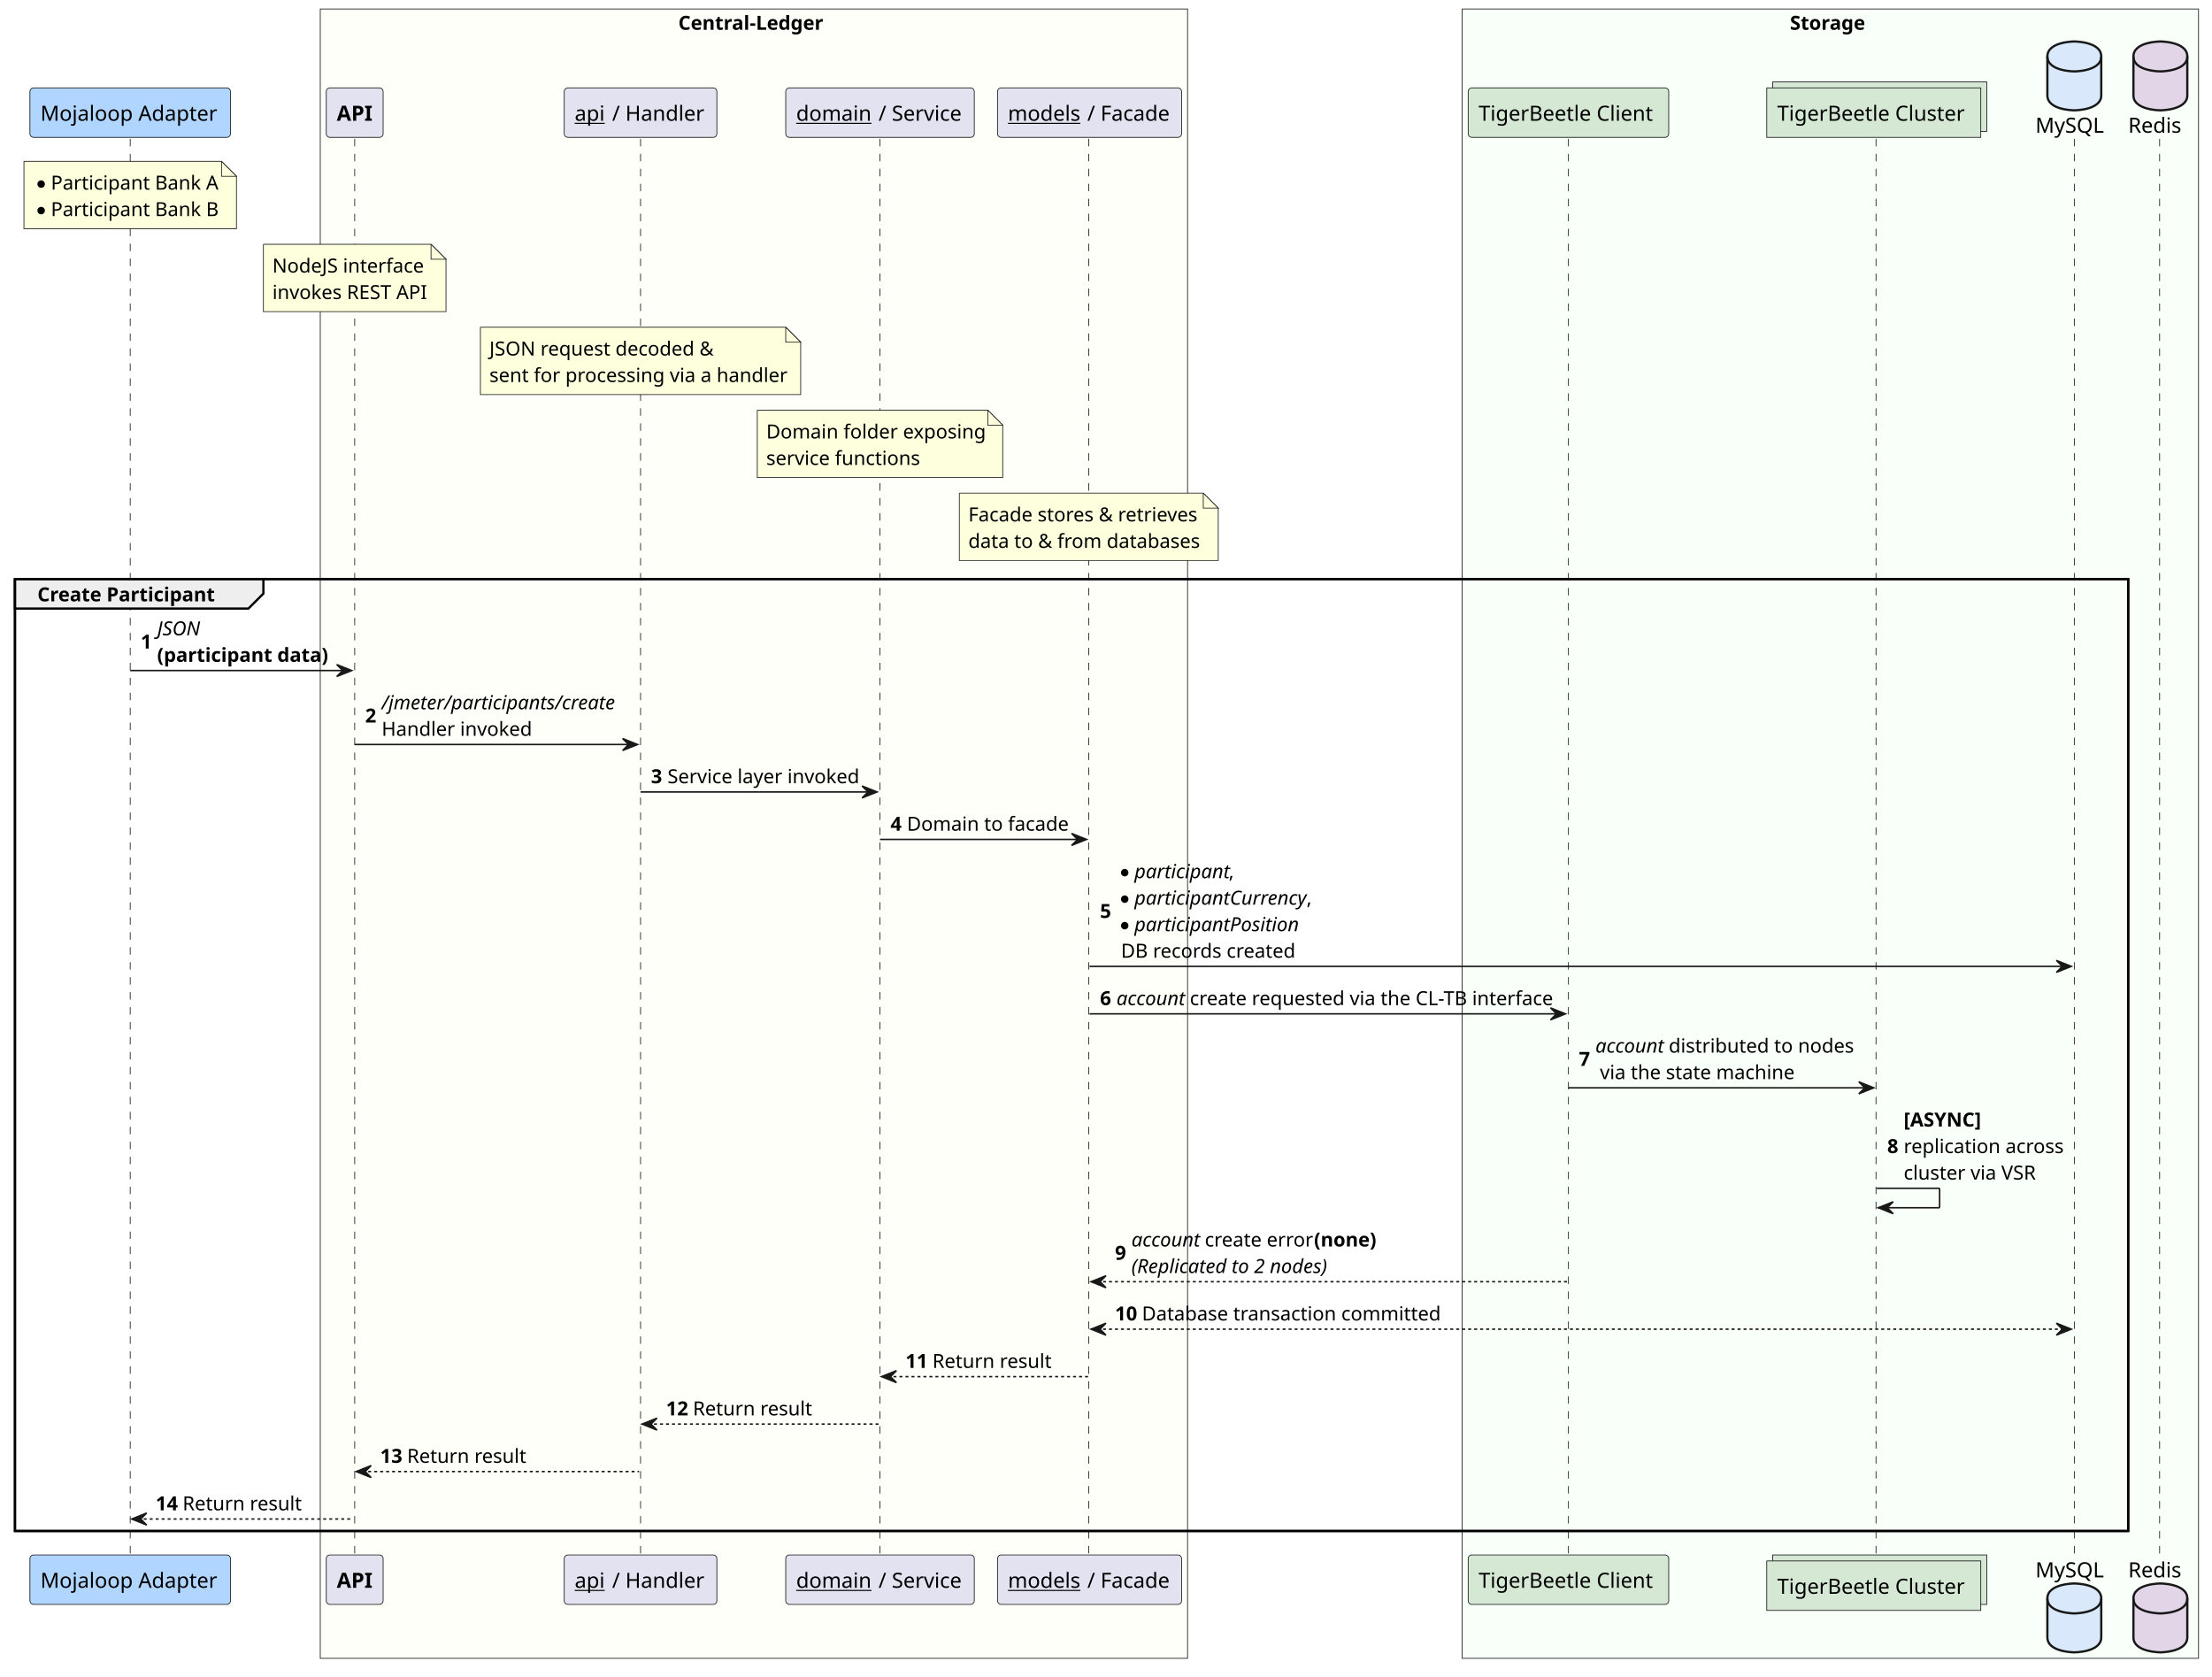
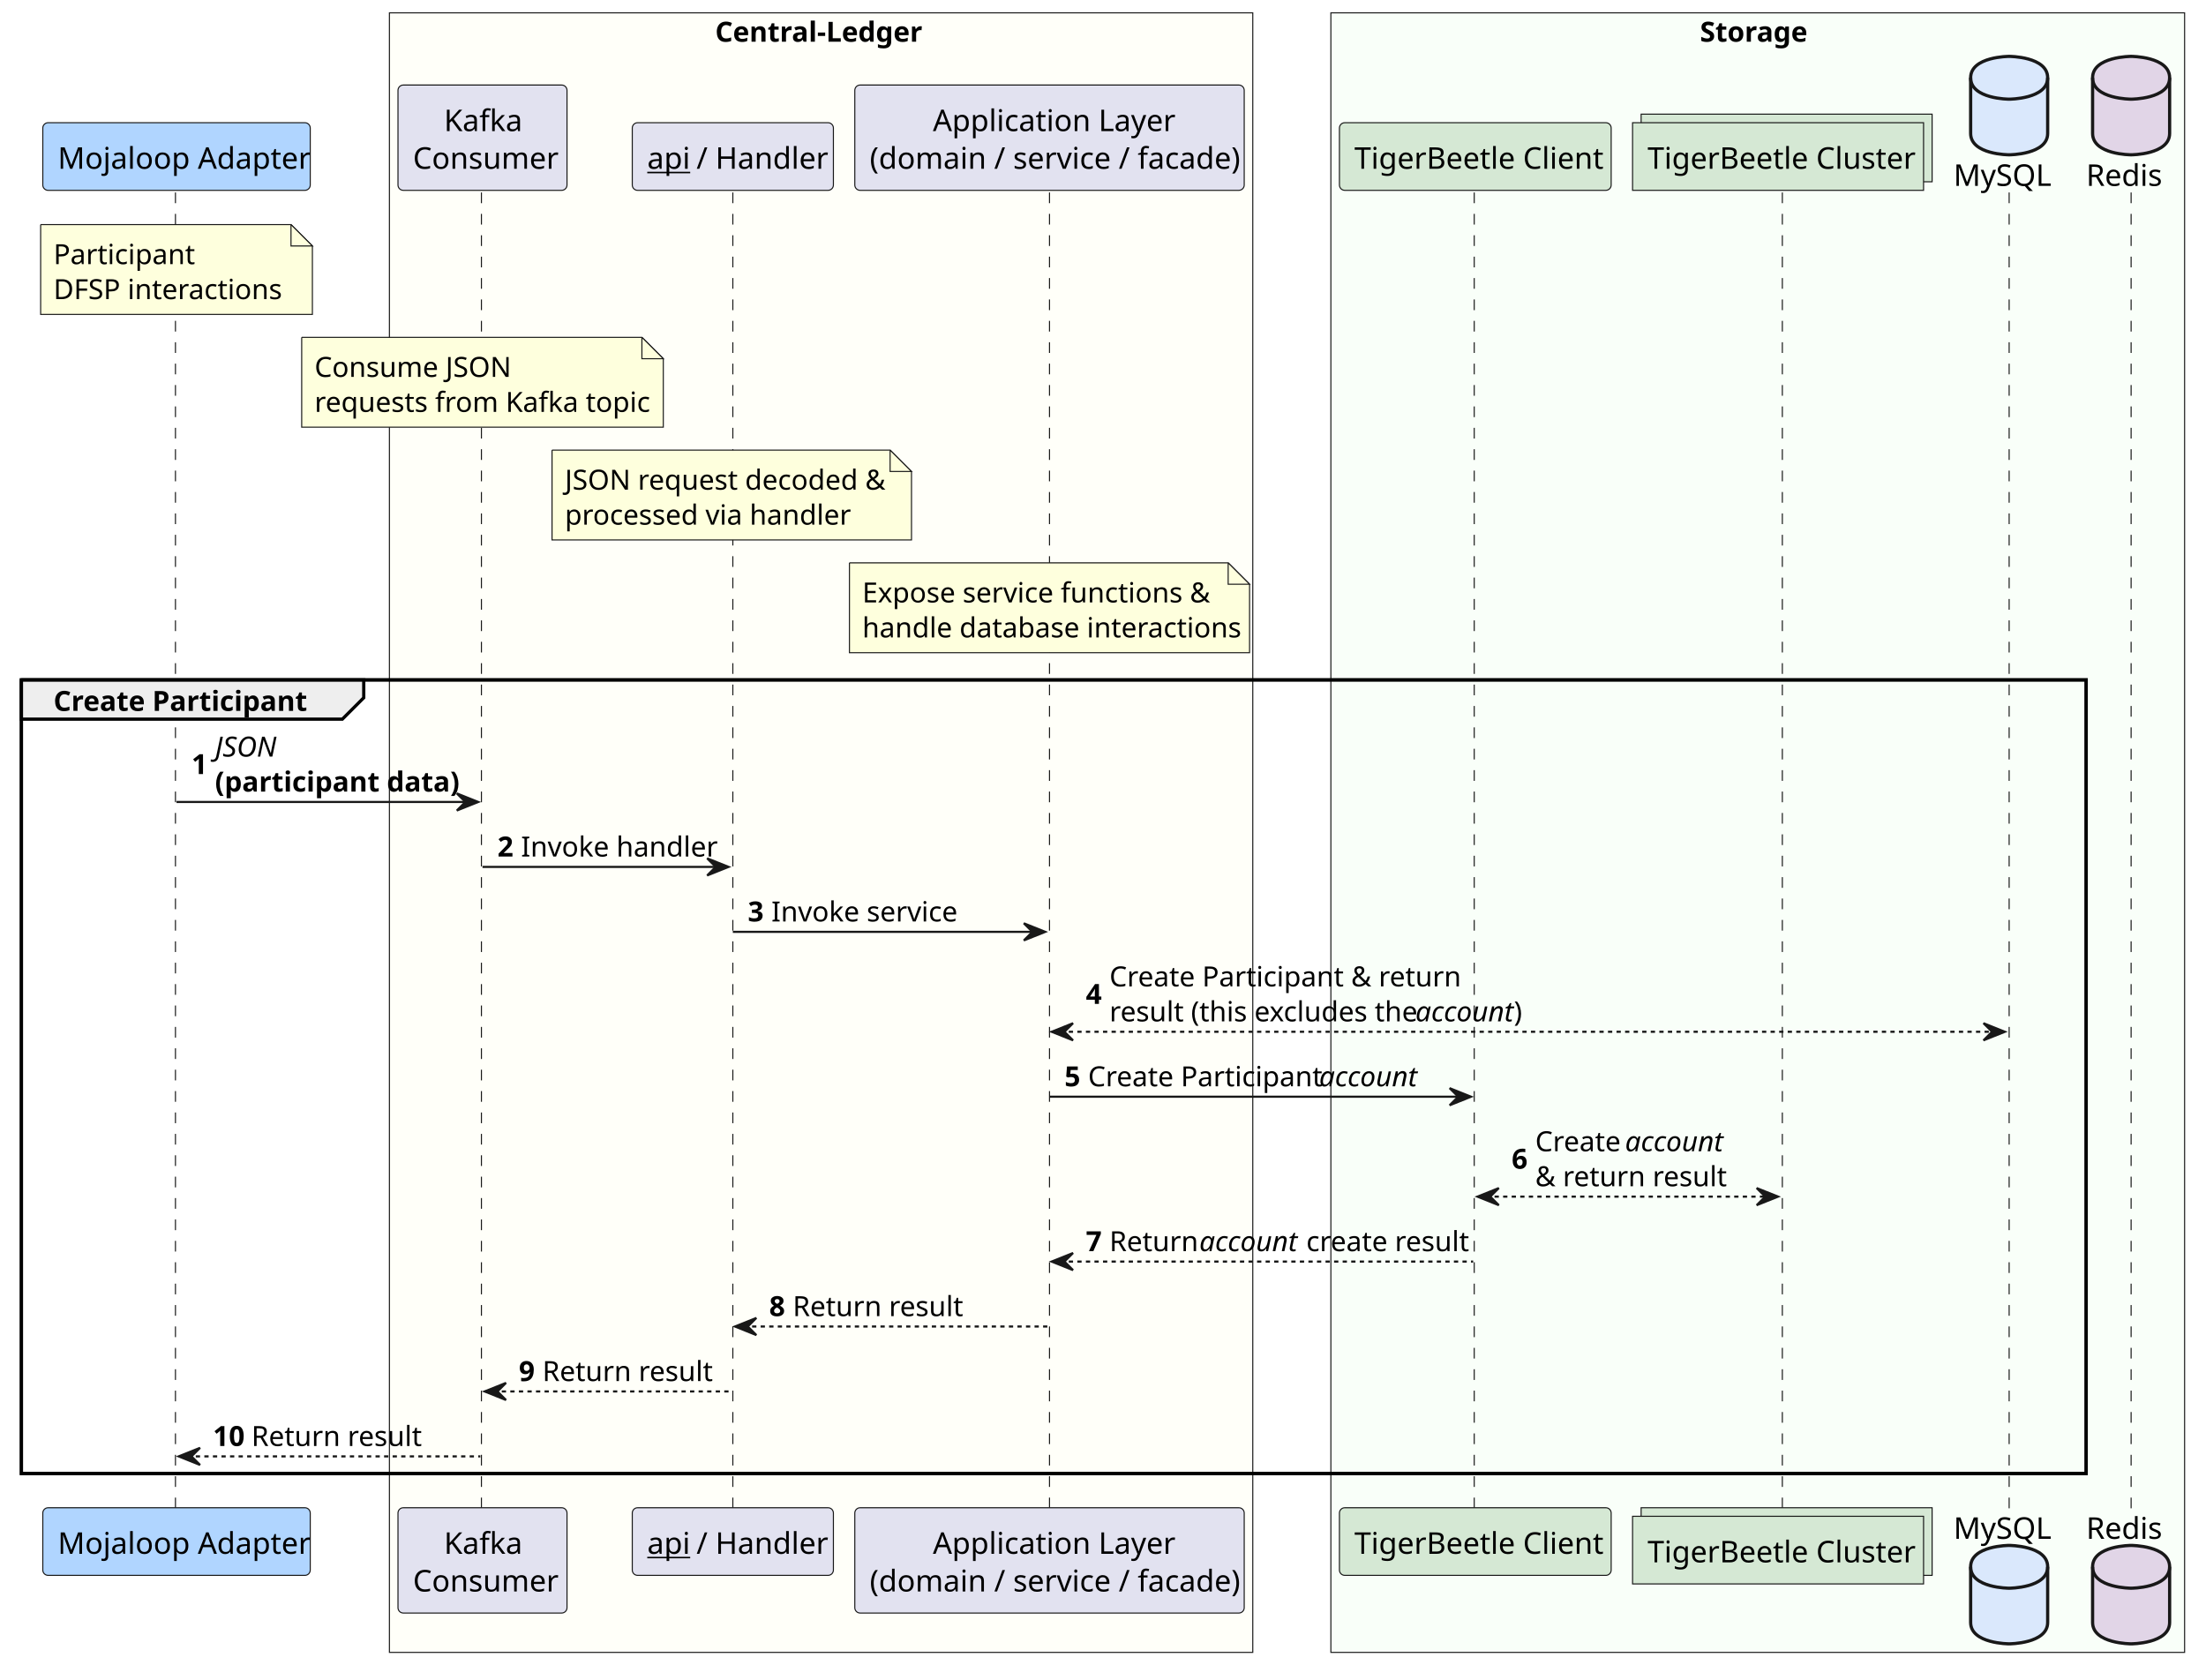
- <svg xmlns="http://www.w3.org/2000/svg" contentStyleType="text/css" height="1120px" preserveAspectRatio="none" style="width:1478px;height:1120px;background:#FFFFFF;" version="1.1" viewBox="0 0 1478 1120" width="1478px" zoomAndPan="magnify">
+ <svg xmlns="http://www.w3.org/2000/svg" contentStyleType="text/css" height="785px" preserveAspectRatio="none" style="width:1031px;height:785px;background:#FFFFFF;" version="1.1" viewBox="0 0 1031 785" width="1031px" zoomAndPan="magnify">
  <defs />
  <g>
-     <rect fill="#FFFFF9" height="1101.846" style="stroke:#181818;stroke-width:0.5;" width="579.5" x="214" y="6" />
-     <text fill="#000000" font-family="sans-serif" font-size="13" font-weight="bold" lengthAdjust="spacing" textLength="98" x="453.25" y="19.897">Central-Ledger</text>
-     <rect fill="#F9FFF9" height="1101.846" style="stroke:#181818;stroke-width:0.5;" width="492" x="977" y="6" />
-     <text fill="#000000" font-family="sans-serif" font-size="13" font-weight="bold" lengthAdjust="spacing" textLength="51" x="1196" y="19.897">Storage</text>
-     <rect height="635.944" style="stroke:#000000;stroke-width:1.5;fill:none;" width="1412" x="10" y="386.834" />
-     <line style="stroke:#181818;stroke-width:0.5;fill:none;stroke-dasharray:5.0,5.0;" x1="87" x2="87" y1="92.774" y2="1039.778" />
-     <line style="stroke:#181818;stroke-width:0.5;fill:none;stroke-dasharray:5.0,5.0;" x1="237" x2="237" y1="92.774" y2="1039.778" />
-     <line style="stroke:#181818;stroke-width:0.5;fill:none;stroke-dasharray:5.0,5.0;" x1="428" x2="428" y1="92.774" y2="1039.778" />
-     <line style="stroke:#181818;stroke-width:0.5;fill:none;stroke-dasharray:5.0,5.0;" x1="588" x2="588" y1="92.774" y2="1039.778" />
-     <line style="stroke:#181818;stroke-width:0.5;fill:none;stroke-dasharray:5.0,5.0;" x1="727.5" x2="727.5" y1="92.774" y2="1039.778" />
-     <line style="stroke:#181818;stroke-width:0.5;fill:none;stroke-dasharray:5.0,5.0;" x1="1048" x2="1048" y1="92.774" y2="1039.778" />
-     <line style="stroke:#181818;stroke-width:0.5;fill:none;stroke-dasharray:5.0,5.0;" x1="1253.5" x2="1253.5" y1="92.774" y2="1039.778" />
-     <line style="stroke:#181818;stroke-width:0.5;fill:none;stroke-dasharray:5.0,5.0;" x1="1386" x2="1386" y1="92.774" y2="1039.778" />
-     <line style="stroke:#181818;stroke-width:0.5;fill:none;stroke-dasharray:5.0,5.0;" x1="1443" x2="1443" y1="92.774" y2="1039.778" />
-     <rect fill="#B0D5FF" height="33.068" rx="2.5" ry="2.5" style="stroke:#181818;stroke-width:0.5;" width="134" x="20" y="58.706" />
-     <text fill="#000000" font-family="sans-serif" font-size="14" lengthAdjust="spacing" textLength="120" x="27" y="80.672">Mojaloop Adapter</text>
-     <rect fill="#B0D5FF" height="33.068" rx="2.5" ry="2.5" style="stroke:#181818;stroke-width:0.5;" width="134" x="20" y="1038.778" />
-     <text fill="#000000" font-family="sans-serif" font-size="14" lengthAdjust="spacing" textLength="120" x="27" y="1060.744">Mojaloop Adapter</text>
-     <rect fill="#E2E2F0" height="33.068" rx="2.5" ry="2.5" style="stroke:#181818;stroke-width:0.5;" width="38" x="218" y="58.706" />
-     <text fill="#000000" font-family="sans-serif" font-size="14" font-weight="bold" lengthAdjust="spacing" textLength="24" x="225" y="80.672">API</text>
-     <rect fill="#E2E2F0" height="33.068" rx="2.5" ry="2.5" style="stroke:#181818;stroke-width:0.5;" width="38" x="218" y="1038.778" />
-     <text fill="#000000" font-family="sans-serif" font-size="14" font-weight="bold" lengthAdjust="spacing" textLength="24" x="225" y="1060.744">API</text>
-     <rect fill="#E2E2F0" height="33.068" rx="2.5" ry="2.5" style="stroke:#181818;stroke-width:0.5;" width="102" x="377" y="58.706" />
-     <text fill="#000000" font-family="sans-serif" font-size="14" lengthAdjust="spacing" text-decoration="underline" textLength="21" x="384" y="80.672">api</text>
-     <text fill="#000000" font-family="sans-serif" font-size="14" lengthAdjust="spacing" textLength="63" x="409" y="80.672">/ Handler</text>
-     <rect fill="#E2E2F0" height="33.068" rx="2.5" ry="2.5" style="stroke:#181818;stroke-width:0.5;" width="102" x="377" y="1038.778" />
-     <text fill="#000000" font-family="sans-serif" font-size="14" lengthAdjust="spacing" text-decoration="underline" textLength="21" x="384" y="1060.744">api</text>
-     <text fill="#000000" font-family="sans-serif" font-size="14" lengthAdjust="spacing" textLength="63" x="409" y="1060.744">/ Handler</text>
-     <rect fill="#E2E2F0" height="33.068" rx="2.5" ry="2.5" style="stroke:#181818;stroke-width:0.5;" width="126" x="525" y="58.706" />
-     <text fill="#000000" font-family="sans-serif" font-size="14" lengthAdjust="spacing" text-decoration="underline" textLength="51" x="532" y="80.672">domain</text>
-     <text fill="#000000" font-family="sans-serif" font-size="14" lengthAdjust="spacing" textLength="57" x="587" y="80.672">/ Service</text>
-     <rect fill="#E2E2F0" height="33.068" rx="2.5" ry="2.5" style="stroke:#181818;stroke-width:0.5;" width="126" x="525" y="1038.778" />
-     <text fill="#000000" font-family="sans-serif" font-size="14" lengthAdjust="spacing" text-decoration="underline" textLength="51" x="532" y="1060.744">domain</text>
-     <text fill="#000000" font-family="sans-serif" font-size="14" lengthAdjust="spacing" textLength="57" x="587" y="1060.744">/ Service</text>
-     <rect fill="#E2E2F0" height="33.068" rx="2.5" ry="2.5" style="stroke:#181818;stroke-width:0.5;" width="123" x="666.5" y="58.706" />
-     <text fill="#000000" font-family="sans-serif" font-size="14" lengthAdjust="spacing" text-decoration="underline" textLength="49" x="673.5" y="80.672">models</text>
-     <text fill="#000000" font-family="sans-serif" font-size="14" lengthAdjust="spacing" textLength="56" x="726.5" y="80.672">/ Facade</text>
-     <rect fill="#E2E2F0" height="33.068" rx="2.5" ry="2.5" style="stroke:#181818;stroke-width:0.5;" width="123" x="666.5" y="1038.778" />
-     <text fill="#000000" font-family="sans-serif" font-size="14" lengthAdjust="spacing" text-decoration="underline" textLength="49" x="673.5" y="1060.744">models</text>
-     <text fill="#000000" font-family="sans-serif" font-size="14" lengthAdjust="spacing" textLength="56" x="726.5" y="1060.744">/ Facade</text>
-     <rect fill="#D5E8D4" height="33.068" rx="2.5" ry="2.5" style="stroke:#181818;stroke-width:0.5;" width="134" x="981" y="58.706" />
-     <text fill="#000000" font-family="sans-serif" font-size="14" lengthAdjust="spacing" textLength="120" x="988" y="80.672">TigerBeetle Client</text>
-     <rect fill="#D5E8D4" height="33.068" rx="2.5" ry="2.5" style="stroke:#181818;stroke-width:0.5;" width="134" x="981" y="1038.778" />
-     <text fill="#000000" font-family="sans-serif" font-size="14" lengthAdjust="spacing" textLength="120" x="988" y="1060.744">TigerBeetle Client</text>
-     <rect fill="#D5E8D4" height="33.068" style="stroke:#181818;stroke-width:0.5;" width="143" x="1184.5" y="54.706" />
-     <rect fill="#D5E8D4" height="33.068" style="stroke:#181818;stroke-width:0.5;" width="143" x="1180.5" y="58.706" />
-     <text fill="#000000" font-family="sans-serif" font-size="14" lengthAdjust="spacing" textLength="129" x="1187.5" y="80.672">TigerBeetle Cluster</text>
-     <rect fill="#D5E8D4" height="33.068" style="stroke:#181818;stroke-width:0.5;" width="143" x="1184.5" y="1038.778" />
-     <rect fill="#D5E8D4" height="33.068" style="stroke:#181818;stroke-width:0.5;" width="143" x="1180.5" y="1042.778" />
-     <text fill="#000000" font-family="sans-serif" font-size="14" lengthAdjust="spacing" textLength="129" x="1187.5" y="1064.744">TigerBeetle Cluster</text>
-     <text fill="#000000" font-family="sans-serif" font-size="14" lengthAdjust="spacing" textLength="46" x="1360" y="88.672">MySQL</text>
-     <path d="M1368,37.706 C1368,27.706 1386,27.706 1386,27.706 C1386,27.706 1404,27.706 1404,37.706 L1404,63.706 C1404,73.706 1386,73.706 1386,73.706 C1386,73.706 1368,73.706 1368,63.706 L1368,37.706 " fill="#DAE8FC" style="stroke:#181818;stroke-width:1.5;" />
-     <path d="M1368,37.706 C1368,47.706 1386,47.706 1386,47.706 C1386,47.706 1404,47.706 1404,37.706 " fill="none" style="stroke:#181818;stroke-width:1.5;" />
-     <text fill="#000000" font-family="sans-serif" font-size="14" lengthAdjust="spacing" textLength="46" x="1360" y="1053.744">MySQL</text>
-     <path d="M1368,1067.846 C1368,1057.846 1386,1057.846 1386,1057.846 C1386,1057.846 1404,1057.846 1404,1067.846 L1404,1093.846 C1404,1103.846 1386,1103.846 1386,1103.846 C1386,1103.846 1368,1103.846 1368,1093.846 L1368,1067.846 " fill="#DAE8FC" style="stroke:#181818;stroke-width:1.5;" />
-     <path d="M1368,1067.846 C1368,1077.846 1386,1077.846 1386,1077.846 C1386,1077.846 1404,1077.846 1404,1067.846 " fill="none" style="stroke:#181818;stroke-width:1.5;" />
-     <text fill="#000000" font-family="sans-serif" font-size="14" lengthAdjust="spacing" textLength="37" x="1422" y="88.672">Redis</text>
-     <path d="M1425.5,37.706 C1425.5,27.706 1443.5,27.706 1443.5,27.706 C1443.5,27.706 1461.5,27.706 1461.5,37.706 L1461.5,63.706 C1461.5,73.706 1443.5,73.706 1443.5,73.706 C1443.5,73.706 1425.5,73.706 1425.5,63.706 L1425.5,37.706 " fill="#E1D5E7" style="stroke:#181818;stroke-width:1.5;" />
-     <path d="M1425.5,37.706 C1425.5,47.706 1443.5,47.706 1443.5,47.706 C1443.5,47.706 1461.5,47.706 1461.5,37.706 " fill="none" style="stroke:#181818;stroke-width:1.5;" />
-     <text fill="#000000" font-family="sans-serif" font-size="14" lengthAdjust="spacing" textLength="37" x="1422" y="1053.744">Redis</text>
-     <path d="M1425.5,1067.846 C1425.5,1057.846 1443.5,1057.846 1443.5,1057.846 C1443.5,1057.846 1461.5,1057.846 1461.5,1067.846 L1461.5,1093.846 C1461.5,1103.846 1443.5,1103.846 1443.5,1103.846 C1443.5,1103.846 1425.5,1103.846 1425.5,1093.846 L1425.5,1067.846 " fill="#E1D5E7" style="stroke:#181818;stroke-width:1.5;" />
-     <path d="M1425.5,1067.846 C1425.5,1077.846 1443.5,1077.846 1443.5,1077.846 C1443.5,1077.846 1461.5,1077.846 1461.5,1067.846 " fill="none" style="stroke:#181818;stroke-width:1.5;" />
-     <path d="M16,107.774 L16,152.774 L158,152.774 L158,117.774 L148,107.774 L16,107.774 " fill="#FEFFDD" style="stroke:#181818;stroke-width:0.5;" />
-     <path d="M148,107.774 L148,117.774 L158,117.774 L148,107.774 " fill="#FEFFDD" style="stroke:#181818;stroke-width:0.5;" />
-     <ellipse cx="27.5" cy="122.98" fill="#000000" rx="2.5" ry="2.5" style="stroke:#000000;stroke-width:0.0;" />
-     <text fill="#000000" font-family="sans-serif" font-size="13" lengthAdjust="spacing" textLength="109" x="34" y="126.671">Participant Bank A</text>
-     <ellipse cx="27.5" cy="140.686" fill="#000000" rx="2.5" ry="2.5" style="stroke:#000000;stroke-width:0.0;" />
-     <text fill="#000000" font-family="sans-serif" font-size="13" lengthAdjust="spacing" textLength="109" x="34" y="144.377">Participant Bank B</text>
-     <path d="M176,163.186 L176,208.186 L298,208.186 L298,173.186 L288,163.186 L176,163.186 " fill="#FEFFDD" style="stroke:#181818;stroke-width:0.5;" />
-     <path d="M288,163.186 L288,173.186 L298,173.186 L288,163.186 " fill="#FEFFDD" style="stroke:#181818;stroke-width:0.5;" />
-     <text fill="#000000" font-family="sans-serif" font-size="13" lengthAdjust="spacing" textLength="99" x="182" y="182.083">NodeJS interface</text>
-     <text fill="#000000" font-family="sans-serif" font-size="13" lengthAdjust="spacing" textLength="101" x="182" y="199.789">invokes REST API</text>
-     <path d="M321,218.598 L321,263.598 L535,263.598 L535,228.598 L525,218.598 L321,218.598 " fill="#FEFFDD" style="stroke:#181818;stroke-width:0.5;" />
-     <path d="M525,218.598 L525,228.598 L535,228.598 L525,218.598 " fill="#FEFFDD" style="stroke:#181818;stroke-width:0.5;" />
-     <text fill="#000000" font-family="sans-serif" font-size="13" lengthAdjust="spacing" textLength="148" x="327" y="237.495">JSON request decoded &amp;</text>
-     <text fill="#000000" font-family="sans-serif" font-size="13" lengthAdjust="spacing" textLength="193" x="327" y="255.201">sent for processing via a handler</text>
-     <path d="M506,274.01 L506,319.01 L670,319.01 L670,284.01 L660,274.01 L506,274.01 " fill="#FEFFDD" style="stroke:#181818;stroke-width:0.5;" />
-     <path d="M660,274.01 L660,284.01 L670,284.01 L660,274.01 " fill="#FEFFDD" style="stroke:#181818;stroke-width:0.5;" />
-     <text fill="#000000" font-family="sans-serif" font-size="13" lengthAdjust="spacing" textLength="143" x="512" y="292.907">Domain folder exposing</text>
-     <text fill="#000000" font-family="sans-serif" font-size="13" lengthAdjust="spacing" textLength="100" x="512" y="310.613">service functions</text>
-     <path d="M641,329.422 L641,374.422 L814,374.422 L814,339.422 L804,329.422 L641,329.422 " fill="#FEFFDD" style="stroke:#181818;stroke-width:0.5;" />
-     <path d="M804,329.422 L804,339.422 L814,339.422 L804,329.422 " fill="#FEFFDD" style="stroke:#181818;stroke-width:0.5;" />
-     <text fill="#000000" font-family="sans-serif" font-size="13" lengthAdjust="spacing" textLength="150" x="647" y="348.319">Facade stores &amp; retrieves</text>
-     <text fill="#000000" font-family="sans-serif" font-size="13" lengthAdjust="spacing" textLength="152" x="647" y="366.025">data to &amp; from databases</text>
-     <path d="M10,386.834 L176,386.834 L176,396.54 L166,406.54 L10,406.54 L10,386.834 " fill="#EEEEEE" style="stroke:#000000;stroke-width:1.5;" />
-     <rect fill="none" height="635.944" style="stroke:#000000;stroke-width:1.5;" width="1412" x="10" y="386.834" />
-     <text fill="#000000" font-family="sans-serif" font-size="13" font-weight="bold" lengthAdjust="spacing" textLength="121" x="25" y="401.731">Create Participant</text>
-     <polygon fill="#181818" points="225,443.952,235,447.952,225,451.952,229,447.952" style="stroke:#181818;stroke-width:1.0;" />
-     <line style="stroke:#181818;stroke-width:1.0;" x1="87" x2="231" y1="447.952" y2="447.952" />
-     <text fill="#000000" font-family="sans-serif" font-size="13" font-weight="bold" lengthAdjust="spacing" textLength="7" x="94" y="433.29">1</text>
-     <text fill="#000000" font-family="sans-serif" font-size="13" font-style="italic" lengthAdjust="spacing" textLength="29" x="105" y="424.437">JSON</text>
-     <text fill="#000000" font-family="sans-serif" font-size="13" lengthAdjust="spacing" textLength="3" x="134" y="424.437"> </text>
-     <text fill="#000000" font-family="sans-serif" font-size="13" font-weight="bold" lengthAdjust="spacing" textLength="115" x="105" y="442.143">(participant data)</text>
-     <polygon fill="#181818" points="416,493.364,426,497.364,416,501.364,420,497.364" style="stroke:#181818;stroke-width:1.0;" />
-     <line style="stroke:#181818;stroke-width:1.0;" x1="237" x2="422" y1="497.364" y2="497.364" />
-     <text fill="#000000" font-family="sans-serif" font-size="13" font-weight="bold" lengthAdjust="spacing" textLength="7" x="244" y="482.702">2</text>
-     <text fill="#000000" font-family="sans-serif" font-size="13" font-style="italic" lengthAdjust="spacing" textLength="153" x="255" y="473.849">/jmeter/participants/create</text>
-     <text fill="#000000" font-family="sans-serif" font-size="13" lengthAdjust="spacing" textLength="3" x="408" y="473.849"> </text>
-     <text fill="#000000" font-family="sans-serif" font-size="13" lengthAdjust="spacing" textLength="99" x="255" y="491.555">Handler invoked</text>
-     <polygon fill="#181818" points="576,525.07,586,529.07,576,533.07,580,529.07" style="stroke:#181818;stroke-width:1.0;" />
-     <line style="stroke:#181818;stroke-width:1.0;" x1="428" x2="582" y1="529.07" y2="529.07" />
-     <text fill="#000000" font-family="sans-serif" font-size="13" font-weight="bold" lengthAdjust="spacing" textLength="7" x="435" y="523.261">3</text>
-     <text fill="#000000" font-family="sans-serif" font-size="13" lengthAdjust="spacing" textLength="125" x="446" y="523.261">Service layer invoked</text>
-     <polygon fill="#181818" points="716,556.776,726,560.776,716,564.776,720,560.776" style="stroke:#181818;stroke-width:1.0;" />
-     <line style="stroke:#181818;stroke-width:1.0;" x1="588" x2="722" y1="560.776" y2="560.776" />
-     <text fill="#000000" font-family="sans-serif" font-size="13" font-weight="bold" lengthAdjust="spacing" textLength="7" x="595" y="554.967">4</text>
-     <text fill="#000000" font-family="sans-serif" font-size="13" lengthAdjust="spacing" textLength="105" x="606" y="554.967">Domain to facade</text>
-     <polygon fill="#181818" points="1374,641.6,1384,645.6,1374,649.6,1378,645.6" style="stroke:#181818;stroke-width:1.0;" />
-     <line style="stroke:#181818;stroke-width:1.0;" x1="728" x2="1380" y1="645.6" y2="645.6" />
-     <text fill="#000000" font-family="sans-serif" font-size="13" font-weight="bold" lengthAdjust="spacing" textLength="7" x="735" y="613.232">5</text>
-     <ellipse cx="751.5" cy="582.982" fill="#000000" rx="2.5" ry="2.5" style="stroke:#000000;stroke-width:0.0;" />
-     <text fill="#000000" font-family="sans-serif" font-size="13" font-style="italic" lengthAdjust="spacing" textLength="63" x="758" y="586.673">participant</text>
-     <text fill="#000000" font-family="sans-serif" font-size="13" lengthAdjust="spacing" textLength="3" x="821" y="586.673">,</text>
-     <ellipse cx="751.5" cy="600.688" fill="#000000" rx="2.5" ry="2.5" style="stroke:#000000;stroke-width:0.0;" />
-     <text fill="#000000" font-family="sans-serif" font-size="13" font-style="italic" lengthAdjust="spacing" textLength="115" x="758" y="604.379">participantCurrency</text>
-     <text fill="#000000" font-family="sans-serif" font-size="13" lengthAdjust="spacing" textLength="3" x="873" y="604.379">,</text>
-     <ellipse cx="751.5" cy="618.394" fill="#000000" rx="2.5" ry="2.5" style="stroke:#000000;stroke-width:0.0;" />
-     <text fill="#000000" font-family="sans-serif" font-size="13" font-style="italic" lengthAdjust="spacing" textLength="108" x="758" y="622.085">participantPosition</text>
-     <text fill="#000000" font-family="sans-serif" font-size="13" lengthAdjust="spacing" textLength="113" x="749" y="639.791">DB records created</text>
-     <polygon fill="#181818" points="1036,673.306,1046,677.306,1036,681.306,1040,677.306" style="stroke:#181818;stroke-width:1.0;" />
-     <line style="stroke:#181818;stroke-width:1.0;" x1="728" x2="1042" y1="677.306" y2="677.306" />
-     <text fill="#000000" font-family="sans-serif" font-size="13" font-weight="bold" lengthAdjust="spacing" textLength="7" x="735" y="671.497">6</text>
-     <text fill="#000000" font-family="sans-serif" font-size="13" font-style="italic" lengthAdjust="spacing" textLength="46" x="746" y="671.497">account</text>
-     <text fill="#000000" font-family="sans-serif" font-size="13" lengthAdjust="spacing" textLength="236" x="795" y="671.497">create requested via the CL-TB interface</text>
-     <polygon fill="#181818" points="1242,722.718,1252,726.718,1242,730.718,1246,726.718" style="stroke:#181818;stroke-width:1.0;" />
-     <line style="stroke:#181818;stroke-width:1.0;" x1="1048" x2="1248" y1="726.718" y2="726.718" />
-     <text fill="#000000" font-family="sans-serif" font-size="13" font-weight="bold" lengthAdjust="spacing" textLength="7" x="1055" y="712.056">7</text>
-     <text fill="#000000" font-family="sans-serif" font-size="13" font-style="italic" lengthAdjust="spacing" textLength="46" x="1066" y="703.203">account</text>
-     <text fill="#000000" font-family="sans-serif" font-size="13" lengthAdjust="spacing" textLength="122" x="1115" y="703.203">distributed to nodes</text>
-     <text fill="#000000" font-family="sans-serif" font-size="13" lengthAdjust="spacing" textLength="127" x="1069" y="720.909">via the state machine</text>
-     <line style="stroke:#181818;stroke-width:1.0;" x1="1254" x2="1296" y1="793.836" y2="793.836" />
-     <line style="stroke:#181818;stroke-width:1.0;" x1="1296" x2="1296" y1="793.836" y2="806.836" />
-     <line style="stroke:#181818;stroke-width:1.0;" x1="1255" x2="1296" y1="806.836" y2="806.836" />
-     <polygon fill="#181818" points="1265,802.836,1255,806.836,1265,810.836,1261,806.836" style="stroke:#181818;stroke-width:1.0;" />
-     <text fill="#000000" font-family="sans-serif" font-size="13" font-weight="bold" lengthAdjust="spacing" textLength="7" x="1261" y="770.321">8</text>
-     <text fill="#000000" font-family="sans-serif" font-size="13" font-weight="bold" lengthAdjust="spacing" textLength="51" x="1272" y="752.615">[ASYNC]</text>
-     <text fill="#000000" font-family="sans-serif" font-size="13" lengthAdjust="spacing" textLength="104" x="1272" y="770.321">replication across</text>
-     <text fill="#000000" font-family="sans-serif" font-size="13" lengthAdjust="spacing" textLength="86" x="1272" y="788.027">cluster via VSR</text>
-     <polygon fill="#181818" points="739,852.248,729,856.248,739,860.248,735,856.248" style="stroke:#181818;stroke-width:1.0;" />
-     <line style="stroke:#181818;stroke-width:1.0;stroke-dasharray:2.0,2.0;" x1="733" x2="1047" y1="856.248" y2="856.248" />
-     <text fill="#000000" font-family="sans-serif" font-size="13" font-weight="bold" lengthAdjust="spacing" textLength="7" x="745" y="841.586">9</text>
-     <text fill="#000000" font-family="sans-serif" font-size="13" font-style="italic" lengthAdjust="spacing" textLength="46" x="756" y="832.733">account</text>
-     <text fill="#000000" font-family="sans-serif" font-size="13" lengthAdjust="spacing" textLength="70" x="805" y="832.733">create error</text>
-     <text fill="#000000" font-family="sans-serif" font-size="13" font-weight="bold" lengthAdjust="spacing" textLength="42" x="878" y="832.733">(none)</text>
-     <text fill="#000000" font-family="sans-serif" font-size="13" font-style="italic" lengthAdjust="spacing" textLength="128" x="756" y="850.439">(Replicated to 2 nodes)</text>
-     <polygon fill="#181818" points="739,883.954,729,887.954,739,891.954,735,887.954" style="stroke:#181818;stroke-width:1.0;" />
-     <polygon fill="#181818" points="1374,883.954,1384,887.954,1374,891.954,1378,887.954" style="stroke:#181818;stroke-width:1.0;" />
-     <line style="stroke:#181818;stroke-width:1.0;stroke-dasharray:2.0,2.0;" x1="733" x2="1380" y1="887.954" y2="887.954" />
-     <text fill="#000000" font-family="sans-serif" font-size="13" font-weight="bold" lengthAdjust="spacing" textLength="14" x="745" y="882.145">10</text>
-     <text fill="#000000" font-family="sans-serif" font-size="13" lengthAdjust="spacing" textLength="196" x="763" y="882.145">Database transaction committed</text>
-     <polygon fill="#181818" points="599,915.66,589,919.66,599,923.66,595,919.66" style="stroke:#181818;stroke-width:1.0;" />
-     <line style="stroke:#181818;stroke-width:1.0;stroke-dasharray:2.0,2.0;" x1="593" x2="727" y1="919.66" y2="919.66" />
-     <text fill="#000000" font-family="sans-serif" font-size="13" font-weight="bold" lengthAdjust="spacing" textLength="14" x="605" y="913.851">11</text>
-     <text fill="#000000" font-family="sans-serif" font-size="13" lengthAdjust="spacing" textLength="78" x="623" y="913.851">Return result</text>
-     <polygon fill="#181818" points="439,947.366,429,951.366,439,955.366,435,951.366" style="stroke:#181818;stroke-width:1.0;" />
-     <line style="stroke:#181818;stroke-width:1.0;stroke-dasharray:2.0,2.0;" x1="433" x2="587" y1="951.366" y2="951.366" />
-     <text fill="#000000" font-family="sans-serif" font-size="13" font-weight="bold" lengthAdjust="spacing" textLength="14" x="445" y="945.558">12</text>
-     <text fill="#000000" font-family="sans-serif" font-size="13" lengthAdjust="spacing" textLength="78" x="463" y="945.558">Return result</text>
-     <polygon fill="#181818" points="248,979.072,238,983.072,248,987.072,244,983.072" style="stroke:#181818;stroke-width:1.0;" />
-     <line style="stroke:#181818;stroke-width:1.0;stroke-dasharray:2.0,2.0;" x1="242" x2="427" y1="983.072" y2="983.072" />
-     <text fill="#000000" font-family="sans-serif" font-size="13" font-weight="bold" lengthAdjust="spacing" textLength="14" x="254" y="977.264">13</text>
-     <text fill="#000000" font-family="sans-serif" font-size="13" lengthAdjust="spacing" textLength="78" x="272" y="977.264">Return result</text>
-     <polygon fill="#181818" points="98,1010.779,88,1014.779,98,1018.779,94,1014.779" style="stroke:#181818;stroke-width:1.0;" />
-     <line style="stroke:#181818;stroke-width:1.0;stroke-dasharray:2.0,2.0;" x1="92" x2="236" y1="1014.779" y2="1014.779" />
-     <text fill="#000000" font-family="sans-serif" font-size="13" font-weight="bold" lengthAdjust="spacing" textLength="14" x="104" y="1008.97">14</text>
-     <text fill="#000000" font-family="sans-serif" font-size="13" lengthAdjust="spacing" textLength="78" x="122" y="1008.97">Return result</text>
+     <rect fill="#FFFFF9" height="766.305" style="stroke:#181818;stroke-width:0.5;" width="403.5" x="182" y="6" />
+     <text fill="#000000" font-family="sans-serif" font-size="13" font-weight="bold" lengthAdjust="spacing" textLength="95" x="334.25" y="19.495">Central-Ledger</text>
+     <rect fill="#F9FFF9" height="766.305" style="stroke:#181818;stroke-width:0.5;" width="399" x="622" y="6" />
+     <text fill="#000000" font-family="sans-serif" font-size="13" font-weight="bold" lengthAdjust="spacing" textLength="50" x="794.5" y="19.495">Storage</text>
+     <rect height="370.922" style="stroke:#000000;stroke-width:1.5;fill:none;" width="965" x="10" y="317.773" />
+     <line style="stroke:#181818;stroke-width:0.5;fill:none;stroke-dasharray:5.0,5.0;" x1="82" x2="82" y1="89.961" y2="705.695" />
+     <line style="stroke:#181818;stroke-width:0.5;fill:none;stroke-dasharray:5.0,5.0;" x1="225" x2="225" y1="89.961" y2="705.695" />
+     <line style="stroke:#181818;stroke-width:0.5;fill:none;stroke-dasharray:5.0,5.0;" x1="342.5" x2="342.5" y1="89.961" y2="705.695" />
+     <line style="stroke:#181818;stroke-width:0.5;fill:none;stroke-dasharray:5.0,5.0;" x1="490.5" x2="490.5" y1="89.961" y2="705.695" />
+     <line style="stroke:#181818;stroke-width:0.5;fill:none;stroke-dasharray:5.0,5.0;" x1="689" x2="689" y1="89.961" y2="705.695" />
+     <line style="stroke:#181818;stroke-width:0.5;fill:none;stroke-dasharray:5.0,5.0;" x1="833" x2="833" y1="89.961" y2="705.695" />
+     <line style="stroke:#181818;stroke-width:0.5;fill:none;stroke-dasharray:5.0,5.0;" x1="939" x2="939" y1="89.961" y2="705.695" />
+     <line style="stroke:#181818;stroke-width:0.5;fill:none;stroke-dasharray:5.0,5.0;" x1="996" x2="996" y1="89.961" y2="705.695" />
+     <rect fill="#B0D5FF" height="31.609" rx="2.5" ry="2.5" style="stroke:#181818;stroke-width:0.5;" width="125" x="20" y="57.352" />
+     <text fill="#000000" font-family="sans-serif" font-size="14" lengthAdjust="spacing" textLength="111" x="27" y="78.885">Mojaloop Adapter</text>
+     <rect fill="#B0D5FF" height="31.609" rx="2.5" ry="2.5" style="stroke:#181818;stroke-width:0.5;" width="125" x="20" y="704.695" />
+     <text fill="#000000" font-family="sans-serif" font-size="14" lengthAdjust="spacing" textLength="111" x="27" y="726.229">Mojaloop Adapter</text>
+     <rect fill="#E2E2F0" height="49.219" rx="2.5" ry="2.5" style="stroke:#181818;stroke-width:0.5;" width="79" x="186" y="39.742" />
+     <text fill="#000000" font-family="sans-serif" font-size="14" lengthAdjust="spacing" textLength="36" x="207.5" y="61.275">Kafka</text>
+     <text fill="#000000" font-family="sans-serif" font-size="14" lengthAdjust="spacing" textLength="65" x="193" y="78.885">Consumer</text>
+     <rect fill="#E2E2F0" height="49.219" rx="2.5" ry="2.5" style="stroke:#181818;stroke-width:0.5;" width="79" x="186" y="704.695" />
+     <text fill="#000000" font-family="sans-serif" font-size="14" lengthAdjust="spacing" textLength="36" x="207.5" y="726.229">Kafka</text>
+     <text fill="#000000" font-family="sans-serif" font-size="14" lengthAdjust="spacing" textLength="65" x="193" y="743.838">Consumer</text>
+     <rect fill="#E2E2F0" height="31.609" rx="2.5" ry="2.5" style="stroke:#181818;stroke-width:0.5;" width="94" x="295.5" y="57.352" />
+     <text fill="#000000" font-family="sans-serif" font-size="14" lengthAdjust="spacing" text-decoration="underline" textLength="19" x="302.5" y="78.885">api</text>
+     <text fill="#000000" font-family="sans-serif" font-size="14" lengthAdjust="spacing" textLength="57" x="325.5" y="78.885">/ Handler</text>
+     <rect fill="#E2E2F0" height="31.609" rx="2.5" ry="2.5" style="stroke:#181818;stroke-width:0.5;" width="94" x="295.5" y="704.695" />
+     <text fill="#000000" font-family="sans-serif" font-size="14" lengthAdjust="spacing" text-decoration="underline" textLength="19" x="302.5" y="726.229">api</text>
+     <text fill="#000000" font-family="sans-serif" font-size="14" lengthAdjust="spacing" textLength="57" x="325.5" y="726.229">/ Handler</text>
+     <rect fill="#E2E2F0" height="49.219" rx="2.5" ry="2.5" style="stroke:#181818;stroke-width:0.5;" width="182" x="399.5" y="39.742" />
+     <text fill="#000000" font-family="sans-serif" font-size="14" lengthAdjust="spacing" textLength="109" x="436" y="61.275">Application Layer</text>
+     <text fill="#000000" font-family="sans-serif" font-size="14" lengthAdjust="spacing" textLength="168" x="406.5" y="78.885">(domain / service / facade)</text>
+     <rect fill="#E2E2F0" height="49.219" rx="2.5" ry="2.5" style="stroke:#181818;stroke-width:0.5;" width="182" x="399.5" y="704.695" />
+     <text fill="#000000" font-family="sans-serif" font-size="14" lengthAdjust="spacing" textLength="109" x="436" y="726.229">Application Layer</text>
+     <text fill="#000000" font-family="sans-serif" font-size="14" lengthAdjust="spacing" textLength="168" x="406.5" y="743.838">(domain / service / facade)</text>
+     <rect fill="#D5E8D4" height="31.609" rx="2.5" ry="2.5" style="stroke:#181818;stroke-width:0.5;" width="127" x="626" y="57.352" />
+     <text fill="#000000" font-family="sans-serif" font-size="14" lengthAdjust="spacing" textLength="113" x="633" y="78.885">TigerBeetle Client</text>
+     <rect fill="#D5E8D4" height="31.609" rx="2.5" ry="2.5" style="stroke:#181818;stroke-width:0.5;" width="127" x="626" y="704.695" />
+     <text fill="#000000" font-family="sans-serif" font-size="14" lengthAdjust="spacing" textLength="113" x="633" y="726.229">TigerBeetle Client</text>
+     <rect fill="#D5E8D4" height="31.609" style="stroke:#181818;stroke-width:0.5;" width="136" x="767" y="53.352" />
+     <rect fill="#D5E8D4" height="31.609" style="stroke:#181818;stroke-width:0.5;" width="136" x="763" y="57.352" />
+     <text fill="#000000" font-family="sans-serif" font-size="14" lengthAdjust="spacing" textLength="122" x="770" y="78.885">TigerBeetle Cluster</text>
+     <rect fill="#D5E8D4" height="31.609" style="stroke:#181818;stroke-width:0.5;" width="136" x="767" y="704.695" />
+     <rect fill="#D5E8D4" height="31.609" style="stroke:#181818;stroke-width:0.5;" width="136" x="763" y="708.695" />
+     <text fill="#000000" font-family="sans-serif" font-size="14" lengthAdjust="spacing" textLength="122" x="770" y="730.229">TigerBeetle Cluster</text>
+     <text fill="#000000" font-family="sans-serif" font-size="14" lengthAdjust="spacing" textLength="46" x="913" y="86.885">MySQL</text>
+     <path d="M921,36.352 C921,26.352 939,26.352 939,26.352 C939,26.352 957,26.352 957,36.352 L957,62.352 C957,72.352 939,72.352 939,72.352 C939,72.352 921,72.352 921,62.352 L921,36.352 " fill="#DAE8FC" style="stroke:#181818;stroke-width:1.5;" />
+     <path d="M921,36.352 C921,46.352 939,46.352 939,46.352 C939,46.352 957,46.352 957,36.352 " fill="none" style="stroke:#181818;stroke-width:1.5;" />
+     <text fill="#000000" font-family="sans-serif" font-size="14" lengthAdjust="spacing" textLength="46" x="913" y="719.229">MySQL</text>
+     <path d="M921,732.305 C921,722.305 939,722.305 939,722.305 C939,722.305 957,722.305 957,732.305 L957,758.305 C957,768.305 939,768.305 939,768.305 C939,768.305 921,768.305 921,758.305 L921,732.305 " fill="#DAE8FC" style="stroke:#181818;stroke-width:1.5;" />
+     <path d="M921,732.305 C921,742.305 939,742.305 939,742.305 C939,742.305 957,742.305 957,732.305 " fill="none" style="stroke:#181818;stroke-width:1.5;" />
+     <text fill="#000000" font-family="sans-serif" font-size="14" lengthAdjust="spacing" textLength="36" x="975" y="86.885">Redis</text>
+     <path d="M978,36.352 C978,26.352 996,26.352 996,26.352 C996,26.352 1014,26.352 1014,36.352 L1014,62.352 C1014,72.352 996,72.352 996,72.352 C996,72.352 978,72.352 978,62.352 L978,36.352 " fill="#E1D5E7" style="stroke:#181818;stroke-width:1.5;" />
+     <path d="M978,36.352 C978,46.352 996,46.352 996,46.352 C996,46.352 1014,46.352 1014,36.352 " fill="none" style="stroke:#181818;stroke-width:1.5;" />
+     <text fill="#000000" font-family="sans-serif" font-size="14" lengthAdjust="spacing" textLength="36" x="975" y="719.229">Redis</text>
+     <path d="M978,732.305 C978,722.305 996,722.305 996,722.305 C996,722.305 1014,722.305 1014,732.305 L1014,758.305 C1014,768.305 996,768.305 996,768.305 C996,768.305 978,768.305 978,758.305 L978,732.305 " fill="#E1D5E7" style="stroke:#181818;stroke-width:1.5;" />
+     <path d="M978,732.305 C978,742.305 996,742.305 996,742.305 C996,742.305 1014,742.305 1014,732.305 " fill="none" style="stroke:#181818;stroke-width:1.5;" />
+     <path d="M19,104.961 L19,146.961 L146,146.961 L146,114.961 L136,104.961 L19,104.961 " fill="#FEFFDD" style="stroke:#181818;stroke-width:0.5;" />
+     <path d="M136,104.961 L136,114.961 L146,114.961 L136,104.961 " fill="#FEFFDD" style="stroke:#181818;stroke-width:0.5;" />
+     <text fill="#000000" font-family="sans-serif" font-size="13" lengthAdjust="spacing" textLength="62" x="25" y="123.456">Participant</text>
+     <text fill="#000000" font-family="sans-serif" font-size="13" lengthAdjust="spacing" textLength="106" x="25" y="139.808">DFSP interactions</text>
+     <path d="M141,157.664 L141,199.664 L310,199.664 L310,167.664 L300,157.664 L141,157.664 " fill="#FEFFDD" style="stroke:#181818;stroke-width:0.5;" />
+     <path d="M300,157.664 L300,167.664 L310,167.664 L300,157.664 " fill="#FEFFDD" style="stroke:#181818;stroke-width:0.5;" />
+     <text fill="#000000" font-family="sans-serif" font-size="13" lengthAdjust="spacing" textLength="93" x="147" y="176.159">Consume JSON</text>
+     <text fill="#000000" font-family="sans-serif" font-size="13" lengthAdjust="spacing" textLength="148" x="147" y="192.511">requests from Kafka topic</text>
+     <path d="M258,210.367 L258,252.367 L426,252.367 L426,220.367 L416,210.367 L258,210.367 " fill="#FEFFDD" style="stroke:#181818;stroke-width:0.5;" />
+     <path d="M416,210.367 L416,220.367 L426,220.367 L416,210.367 " fill="#FEFFDD" style="stroke:#181818;stroke-width:0.5;" />
+     <text fill="#000000" font-family="sans-serif" font-size="13" lengthAdjust="spacing" textLength="147" x="264" y="228.862">JSON request decoded &amp;</text>
+     <text fill="#000000" font-family="sans-serif" font-size="13" lengthAdjust="spacing" textLength="125" x="264" y="245.214">processed via handler</text>
+     <path d="M397,263.07 L397,305.07 L584,305.07 L584,273.07 L574,263.07 L397,263.07 " fill="#FEFFDD" style="stroke:#181818;stroke-width:0.5;" />
+     <path d="M574,263.07 L574,273.07 L584,273.07 L574,263.07 " fill="#FEFFDD" style="stroke:#181818;stroke-width:0.5;" />
+     <text fill="#000000" font-family="sans-serif" font-size="13" lengthAdjust="spacing" textLength="157" x="403" y="281.565">Expose service functions &amp;</text>
+     <text fill="#000000" font-family="sans-serif" font-size="13" lengthAdjust="spacing" textLength="166" x="403" y="297.917">handle database interactions</text>
+     <path d="M10,317.773 L170,317.773 L170,326.125 L160,336.125 L10,336.125 L10,317.773 " fill="#EEEEEE" style="stroke:#000000;stroke-width:1.5;" />
+     <rect fill="none" height="370.922" style="stroke:#000000;stroke-width:1.5;" width="965" x="10" y="317.773" />
+     <text fill="#000000" font-family="sans-serif" font-size="13" font-weight="bold" lengthAdjust="spacing" textLength="115" x="25" y="332.269">Create Participant</text>
+     <polygon fill="#181818" points="213.5,370.828,223.5,374.828,213.5,378.828,217.5,374.828" style="stroke:#181818;stroke-width:1.0;" />
+     <line style="stroke:#181818;stroke-width:1.0;" x1="82.5" x2="219.5" y1="374.828" y2="374.828" />
+     <text fill="#000000" font-family="sans-serif" font-size="13" font-weight="bold" lengthAdjust="spacing" textLength="7" x="89.5" y="361.796">1</text>
+     <text fill="#000000" font-family="sans-serif" font-size="13" font-style="italic" lengthAdjust="spacing" textLength="35" x="100.5" y="353.62">JSON</text>
+     <text fill="#000000" font-family="sans-serif" font-size="13" lengthAdjust="spacing" textLength="4" x="135.5" y="353.62"> </text>
+     <text fill="#000000" font-family="sans-serif" font-size="13" font-weight="bold" lengthAdjust="spacing" textLength="108" x="100.5" y="369.972">(participant data)</text>
+     <polygon fill="#181818" points="330.5,401.18,340.5,405.18,330.5,409.18,334.5,405.18" style="stroke:#181818;stroke-width:1.0;" />
+     <line style="stroke:#181818;stroke-width:1.0;" x1="225.5" x2="336.5" y1="405.18" y2="405.18" />
+     <text fill="#000000" font-family="sans-serif" font-size="13" font-weight="bold" lengthAdjust="spacing" textLength="7" x="232.5" y="400.323">2</text>
+     <text fill="#000000" font-family="sans-serif" font-size="13" lengthAdjust="spacing" textLength="82" x="243.5" y="400.323">Invoke handler</text>
+     <polygon fill="#181818" points="478.5,431.531,488.5,435.531,478.5,439.531,482.5,435.531" style="stroke:#181818;stroke-width:1.0;" />
+     <line style="stroke:#181818;stroke-width:1.0;" x1="342.5" x2="484.5" y1="435.531" y2="435.531" />
+     <text fill="#000000" font-family="sans-serif" font-size="13" font-weight="bold" lengthAdjust="spacing" textLength="7" x="349.5" y="430.675">3</text>
+     <text fill="#000000" font-family="sans-serif" font-size="13" lengthAdjust="spacing" textLength="80" x="360.5" y="430.675">Invoke service</text>
+     <polygon fill="#181818" points="501.5,478.234,491.5,482.234,501.5,486.234,497.5,482.234" style="stroke:#181818;stroke-width:1.0;" />
+     <polygon fill="#181818" points="927,478.234,937,482.234,927,486.234,931,482.234" style="stroke:#181818;stroke-width:1.0;" />
+     <line style="stroke:#181818;stroke-width:1.0;stroke-dasharray:2.0,2.0;" x1="495.5" x2="933" y1="482.234" y2="482.234" />
+     <text fill="#000000" font-family="sans-serif" font-size="13" font-weight="bold" lengthAdjust="spacing" textLength="7" x="507.5" y="469.202">4</text>
+     <text fill="#000000" font-family="sans-serif" font-size="13" lengthAdjust="spacing" textLength="154" x="518.5" y="461.026">Create Participant &amp; return</text>
+     <text fill="#000000" font-family="sans-serif" font-size="13" lengthAdjust="spacing" textLength="139" x="518.5" y="477.378">result (this excludes the</text>
+     <text fill="#000000" font-family="sans-serif" font-size="13" font-style="italic" lengthAdjust="spacing" textLength="46" x="661.5" y="477.378">account</text>
+     <text fill="#000000" font-family="sans-serif" font-size="13" lengthAdjust="spacing" textLength="4" x="707.5" y="477.378">)</text>
+     <polygon fill="#181818" points="677.5,508.586,687.5,512.586,677.5,516.586,681.5,512.586" style="stroke:#181818;stroke-width:1.0;" />
+     <line style="stroke:#181818;stroke-width:1.0;" x1="490.5" x2="683.5" y1="512.586" y2="512.586" />
+     <text fill="#000000" font-family="sans-serif" font-size="13" font-weight="bold" lengthAdjust="spacing" textLength="7" x="497.5" y="507.729">5</text>
+     <text fill="#000000" font-family="sans-serif" font-size="13" lengthAdjust="spacing" textLength="104" x="508.5" y="507.729">Create Participant</text>
+     <text fill="#000000" font-family="sans-serif" font-size="13" font-style="italic" lengthAdjust="spacing" textLength="46" x="616.5" y="507.729">account</text>
+     <polygon fill="#181818" points="700.5,555.289,690.5,559.289,700.5,563.289,696.5,559.289" style="stroke:#181818;stroke-width:1.0;" />
+     <polygon fill="#181818" points="821,555.289,831,559.289,821,563.289,825,559.289" style="stroke:#181818;stroke-width:1.0;" />
+     <line style="stroke:#181818;stroke-width:1.0;stroke-dasharray:2.0,2.0;" x1="694.5" x2="827" y1="559.289" y2="559.289" />
+     <text fill="#000000" font-family="sans-serif" font-size="13" font-weight="bold" lengthAdjust="spacing" textLength="7" x="706.5" y="546.257">6</text>
+     <text fill="#000000" font-family="sans-serif" font-size="13" lengthAdjust="spacing" textLength="38" x="717.5" y="538.081">Create</text>
+     <text fill="#000000" font-family="sans-serif" font-size="13" font-style="italic" lengthAdjust="spacing" textLength="46" x="759.5" y="538.081">account</text>
+     <text fill="#000000" font-family="sans-serif" font-size="13" lengthAdjust="spacing" textLength="4" x="805.5" y="538.081"> </text>
+     <text fill="#000000" font-family="sans-serif" font-size="13" lengthAdjust="spacing" textLength="82" x="717.5" y="554.433">&amp; return result</text>
+     <polygon fill="#181818" points="501.5,585.641,491.5,589.641,501.5,593.641,497.5,589.641" style="stroke:#181818;stroke-width:1.0;" />
+     <line style="stroke:#181818;stroke-width:1.0;stroke-dasharray:2.0,2.0;" x1="495.5" x2="688.5" y1="589.641" y2="589.641" />
+     <text fill="#000000" font-family="sans-serif" font-size="13" font-weight="bold" lengthAdjust="spacing" textLength="7" x="507.5" y="584.784">7</text>
+     <text fill="#000000" font-family="sans-serif" font-size="13" lengthAdjust="spacing" textLength="38" x="518.5" y="584.784">Return</text>
+     <text fill="#000000" font-family="sans-serif" font-size="13" font-style="italic" lengthAdjust="spacing" textLength="46" x="560.5" y="584.784">account</text>
+     <text fill="#000000" font-family="sans-serif" font-size="13" lengthAdjust="spacing" textLength="72" x="610.5" y="584.784">create result</text>
+     <polygon fill="#181818" points="353.5,615.992,343.5,619.992,353.5,623.992,349.5,619.992" style="stroke:#181818;stroke-width:1.0;" />
+     <line style="stroke:#181818;stroke-width:1.0;stroke-dasharray:2.0,2.0;" x1="347.5" x2="489.5" y1="619.992" y2="619.992" />
+     <text fill="#000000" font-family="sans-serif" font-size="13" font-weight="bold" lengthAdjust="spacing" textLength="7" x="359.5" y="615.136">8</text>
+     <text fill="#000000" font-family="sans-serif" font-size="13" lengthAdjust="spacing" textLength="74" x="370.5" y="615.136">Return result</text>
+     <polygon fill="#181818" points="236.5,646.344,226.5,650.344,236.5,654.344,232.5,650.344" style="stroke:#181818;stroke-width:1.0;" />
+     <line style="stroke:#181818;stroke-width:1.0;stroke-dasharray:2.0,2.0;" x1="230.5" x2="341.5" y1="650.344" y2="650.344" />
+     <text fill="#000000" font-family="sans-serif" font-size="13" font-weight="bold" lengthAdjust="spacing" textLength="7" x="242.5" y="645.487">9</text>
+     <text fill="#000000" font-family="sans-serif" font-size="13" lengthAdjust="spacing" textLength="74" x="253.5" y="645.487">Return result</text>
+     <polygon fill="#181818" points="93.5,676.695,83.5,680.695,93.5,684.695,89.5,680.695" style="stroke:#181818;stroke-width:1.0;" />
+     <line style="stroke:#181818;stroke-width:1.0;stroke-dasharray:2.0,2.0;" x1="87.5" x2="224.5" y1="680.695" y2="680.695" />
+     <text fill="#000000" font-family="sans-serif" font-size="13" font-weight="bold" lengthAdjust="spacing" textLength="14" x="99.5" y="675.839">10</text>
+     <text fill="#000000" font-family="sans-serif" font-size="13" lengthAdjust="spacing" textLength="74" x="117.5" y="675.839">Return result</text>
  </g>
</svg>
